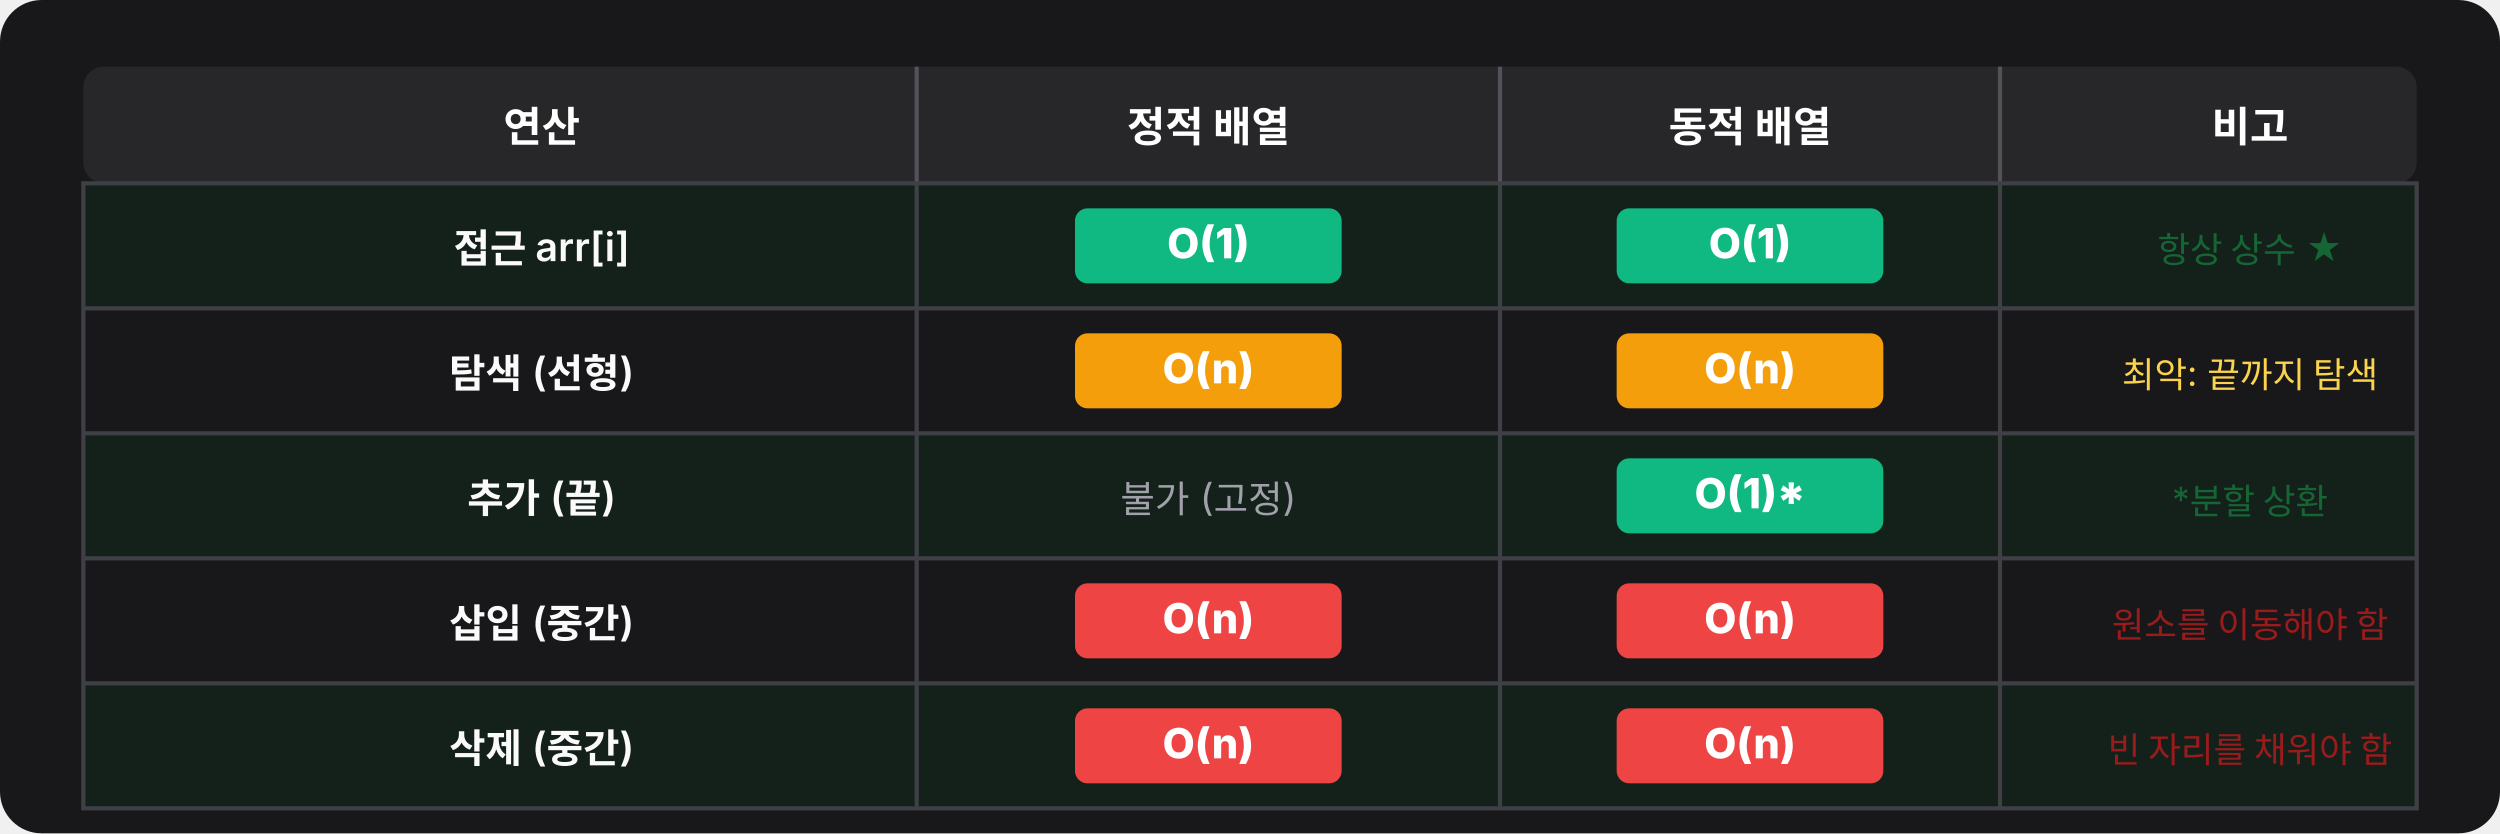
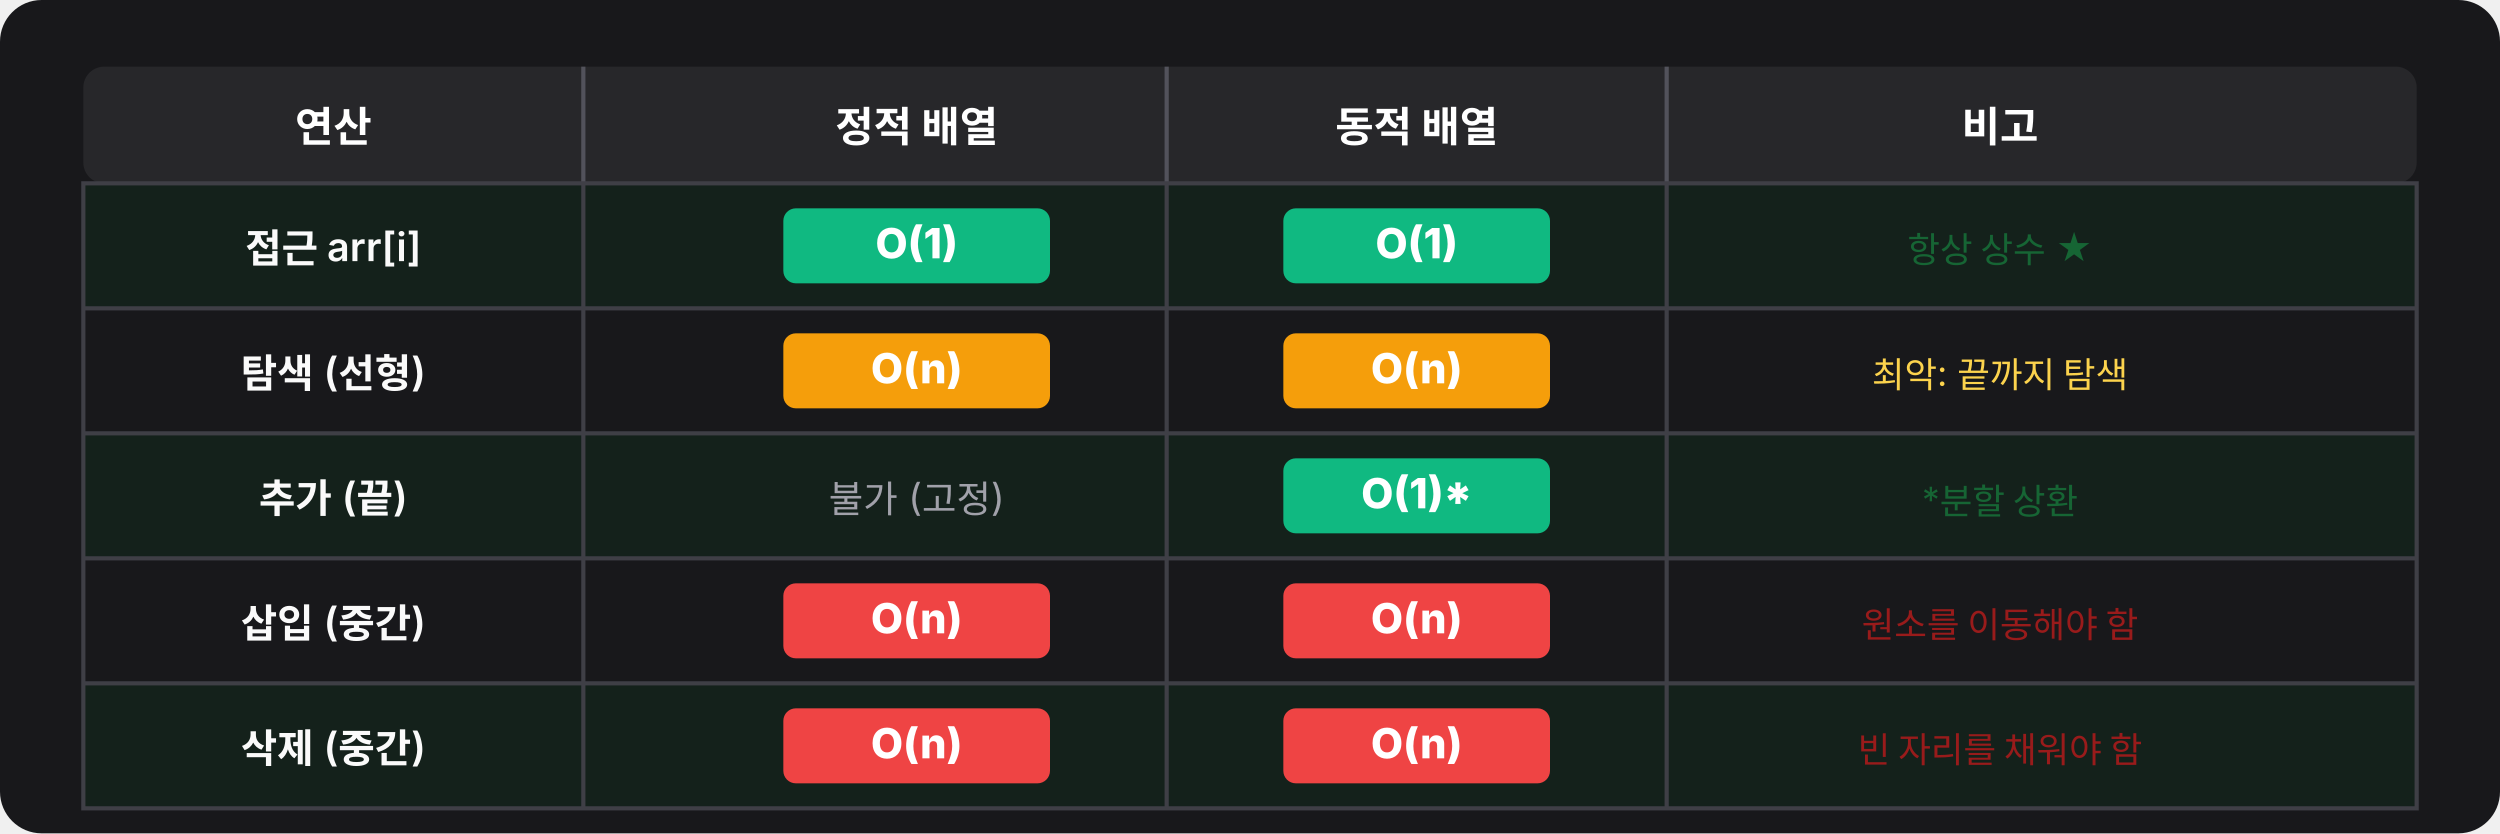
<svg xmlns="http://www.w3.org/2000/svg" viewBox="0 0 600 200" font-family="-apple-system, BlinkMacSystemFont, 'Segoe UI', sans-serif">
  <rect width="600" height="200" fill="#18181b" rx="10" />
  <rect x="20" y="16" width="560" height="28" rx="5" fill="#27272a" />
-   <text x="130" y="34" font-size="10" font-weight="700" fill="white" text-anchor="middle">연산</text>
-   <text x="290" y="34" font-size="10" font-weight="700" fill="white" text-anchor="middle">정적 배열</text>
-   <text x="420" y="34" font-size="10" font-weight="700" fill="white" text-anchor="middle">동적 배열</text>
-   <text x="540" y="34" font-size="10" font-weight="700" fill="white" text-anchor="middle">비고</text>
-   <line x1="220" y1="16" x2="220" y2="44" stroke="#52525b" stroke-width="1" />
-   <line x1="360" y1="16" x2="360" y2="44" stroke="#52525b" stroke-width="1" />
-   <line x1="480" y1="16" x2="480" y2="44" stroke="#52525b" stroke-width="1" />
+   <text x="80" y="34" font-size="10" font-weight="700" fill="white" text-anchor="middle">연산</text>
+   <text x="220" y="34" font-size="10" font-weight="700" fill="white" text-anchor="middle">정적 배열</text>
+   <text x="340" y="34" font-size="10" font-weight="700" fill="white" text-anchor="middle">동적 배열</text>
+   <text x="480" y="34" font-size="10" font-weight="700" fill="white" text-anchor="middle">비고</text>
+   <line x1="140" y1="16" x2="140" y2="44" stroke="#52525b" stroke-width="1" />
+   <line x1="280" y1="16" x2="280" y2="44" stroke="#52525b" stroke-width="1" />
+   <line x1="400" y1="16" x2="400" y2="44" stroke="#52525b" stroke-width="1" />
  <rect x="20" y="44" width="560" height="30" fill="#14211b" />
-   <text x="130" y="63" font-size="9.5" fill="#fafafa" text-anchor="middle" font-weight="600">접근 arr[i]</text>
-   <rect x="258" y="50" width="64" height="18" rx="3" fill="#10b981" />
-   <text x="290" y="62" font-size="10" font-weight="800" fill="white" text-anchor="middle">O(1)</text>
-   <rect x="388" y="50" width="64" height="18" rx="3" fill="#10b981" />
-   <text x="420" y="62" font-size="10" font-weight="800" fill="white" text-anchor="middle">O(1)</text>
-   <text x="540" y="63" font-size="8.5" fill="#166534" text-anchor="middle">항상 상수 ★</text>
+   <text x="80" y="63" font-size="9.5" fill="#fafafa" text-anchor="middle" font-weight="600">접근 arr[i]</text>
+   <rect x="188" y="50" width="64" height="18" rx="3" fill="#10b981" />
+   <text x="220" y="62" font-size="10" font-weight="800" fill="white" text-anchor="middle">O(1)</text>
+   <rect x="308" y="50" width="64" height="18" rx="3" fill="#10b981" />
+   <text x="340" y="62" font-size="10" font-weight="800" fill="white" text-anchor="middle">O(1)</text>
+   <text x="480" y="63" font-size="8.5" fill="#166534" text-anchor="middle">항상 상수 ★</text>
  <rect x="20" y="74" width="560" height="30" fill="#18181b" />
-   <text x="130" y="93" font-size="9.5" fill="#fafafa" text-anchor="middle" font-weight="600">탐색 (선형)</text>
-   <rect x="258" y="80" width="64" height="18" rx="3" fill="#f59e0b" />
-   <text x="290" y="92" font-size="10" font-weight="800" fill="white" text-anchor="middle">O(n)</text>
-   <rect x="388" y="80" width="64" height="18" rx="3" fill="#f59e0b" />
-   <text x="420" y="92" font-size="10" font-weight="800" fill="white" text-anchor="middle">O(n)</text>
-   <text x="540" y="93" font-size="8.5" fill="#fcd34d" text-anchor="middle">최악: 끝까지 탐색</text>
+   <text x="80" y="93" font-size="9.5" fill="#fafafa" text-anchor="middle" font-weight="600">탐색 (선형)</text>
+   <rect x="188" y="80" width="64" height="18" rx="3" fill="#f59e0b" />
+   <text x="220" y="92" font-size="10" font-weight="800" fill="white" text-anchor="middle">O(n)</text>
+   <rect x="308" y="80" width="64" height="18" rx="3" fill="#f59e0b" />
+   <text x="340" y="92" font-size="10" font-weight="800" fill="white" text-anchor="middle">O(n)</text>
+   <text x="480" y="93" font-size="8.5" fill="#fcd34d" text-anchor="middle">최악: 끝까지 탐색</text>
  <rect x="20" y="104" width="560" height="30" fill="#14211b" />
-   <text x="130" y="123" font-size="9.5" fill="#fafafa" text-anchor="middle" font-weight="600">추가 (끝)</text>
-   <text x="290" y="123" font-size="9" fill="#a1a1aa" text-anchor="middle">불가 (고정)</text>
-   <rect x="388" y="110" width="64" height="18" rx="3" fill="#10b981" />
-   <text x="420" y="122" font-size="10" font-weight="800" fill="white" text-anchor="middle">O(1)*</text>
-   <text x="540" y="123" font-size="8.5" fill="#166534" text-anchor="middle">*분할 상환</text>
+   <text x="80" y="123" font-size="9.5" fill="#fafafa" text-anchor="middle" font-weight="600">추가 (끝)</text>
+   <text x="220" y="123" font-size="9" fill="#a1a1aa" text-anchor="middle">불가 (고정)</text>
+   <rect x="308" y="110" width="64" height="18" rx="3" fill="#10b981" />
+   <text x="340" y="122" font-size="10" font-weight="800" fill="white" text-anchor="middle">O(1)*</text>
+   <text x="480" y="123" font-size="8.5" fill="#166534" text-anchor="middle">*분할 상환</text>
  <rect x="20" y="134" width="560" height="30" fill="#18181b" />
-   <text x="130" y="153" font-size="9.5" fill="#fafafa" text-anchor="middle" font-weight="600">삽입 (중간)</text>
-   <rect x="258" y="140" width="64" height="18" rx="3" fill="#ef4444" />
-   <text x="290" y="152" font-size="10" font-weight="800" fill="white" text-anchor="middle">O(n)</text>
-   <rect x="388" y="140" width="64" height="18" rx="3" fill="#ef4444" />
-   <text x="420" y="152" font-size="10" font-weight="800" fill="white" text-anchor="middle">O(n)</text>
-   <text x="540" y="153" font-size="8.5" fill="#991b1b" text-anchor="middle">원소를 이동해야 함</text>
+   <text x="80" y="153" font-size="9.5" fill="#fafafa" text-anchor="middle" font-weight="600">삽입 (중간)</text>
+   <rect x="188" y="140" width="64" height="18" rx="3" fill="#ef4444" />
+   <text x="220" y="152" font-size="10" font-weight="800" fill="white" text-anchor="middle">O(n)</text>
+   <rect x="308" y="140" width="64" height="18" rx="3" fill="#ef4444" />
+   <text x="340" y="152" font-size="10" font-weight="800" fill="white" text-anchor="middle">O(n)</text>
+   <text x="480" y="153" font-size="8.5" fill="#991b1b" text-anchor="middle">원소를 이동해야 함</text>
  <rect x="20" y="164" width="560" height="30" fill="#14211b" />
-   <text x="130" y="183" font-size="9.5" fill="#fafafa" text-anchor="middle" font-weight="600">삭제 (중간)</text>
-   <rect x="258" y="170" width="64" height="18" rx="3" fill="#ef4444" />
-   <text x="290" y="182" font-size="10" font-weight="800" fill="white" text-anchor="middle">O(n)</text>
-   <rect x="388" y="170" width="64" height="18" rx="3" fill="#ef4444" />
-   <text x="420" y="182" font-size="10" font-weight="800" fill="white" text-anchor="middle">O(n)</text>
-   <text x="540" y="183" font-size="8.5" fill="#991b1b" text-anchor="middle">빈 자리를 채워야 함</text>
+   <text x="80" y="183" font-size="9.5" fill="#fafafa" text-anchor="middle" font-weight="600">삭제 (중간)</text>
+   <rect x="188" y="170" width="64" height="18" rx="3" fill="#ef4444" />
+   <text x="220" y="182" font-size="10" font-weight="800" fill="white" text-anchor="middle">O(n)</text>
+   <rect x="308" y="170" width="64" height="18" rx="3" fill="#ef4444" />
+   <text x="340" y="182" font-size="10" font-weight="800" fill="white" text-anchor="middle">O(n)</text>
+   <text x="480" y="183" font-size="8.5" fill="#991b1b" text-anchor="middle">빈 자리를 채워야 함</text>
  <rect x="20" y="44" width="560" height="150" fill="none" stroke="#3f3f46" stroke-width="1" rx="0" />
  <line x1="20" y1="74" x2="580" y2="74" stroke="#3f3f46" stroke-width="1" />
  <line x1="20" y1="104" x2="580" y2="104" stroke="#3f3f46" stroke-width="1" />
  <line x1="20" y1="134" x2="580" y2="134" stroke="#3f3f46" stroke-width="1" />
  <line x1="20" y1="164" x2="580" y2="164" stroke="#3f3f46" stroke-width="1" />
-   <line x1="220" y1="44" x2="220" y2="194" stroke="#3f3f46" stroke-width="1" />
-   <line x1="360" y1="44" x2="360" y2="194" stroke="#3f3f46" stroke-width="1" />
-   <line x1="480" y1="44" x2="480" y2="194" stroke="#3f3f46" stroke-width="1" />
+   <line x1="140" y1="44" x2="140" y2="194" stroke="#3f3f46" stroke-width="1" />
+   <line x1="280" y1="44" x2="280" y2="194" stroke="#3f3f46" stroke-width="1" />
+   <line x1="400" y1="44" x2="400" y2="194" stroke="#3f3f46" stroke-width="1" />
</svg>
